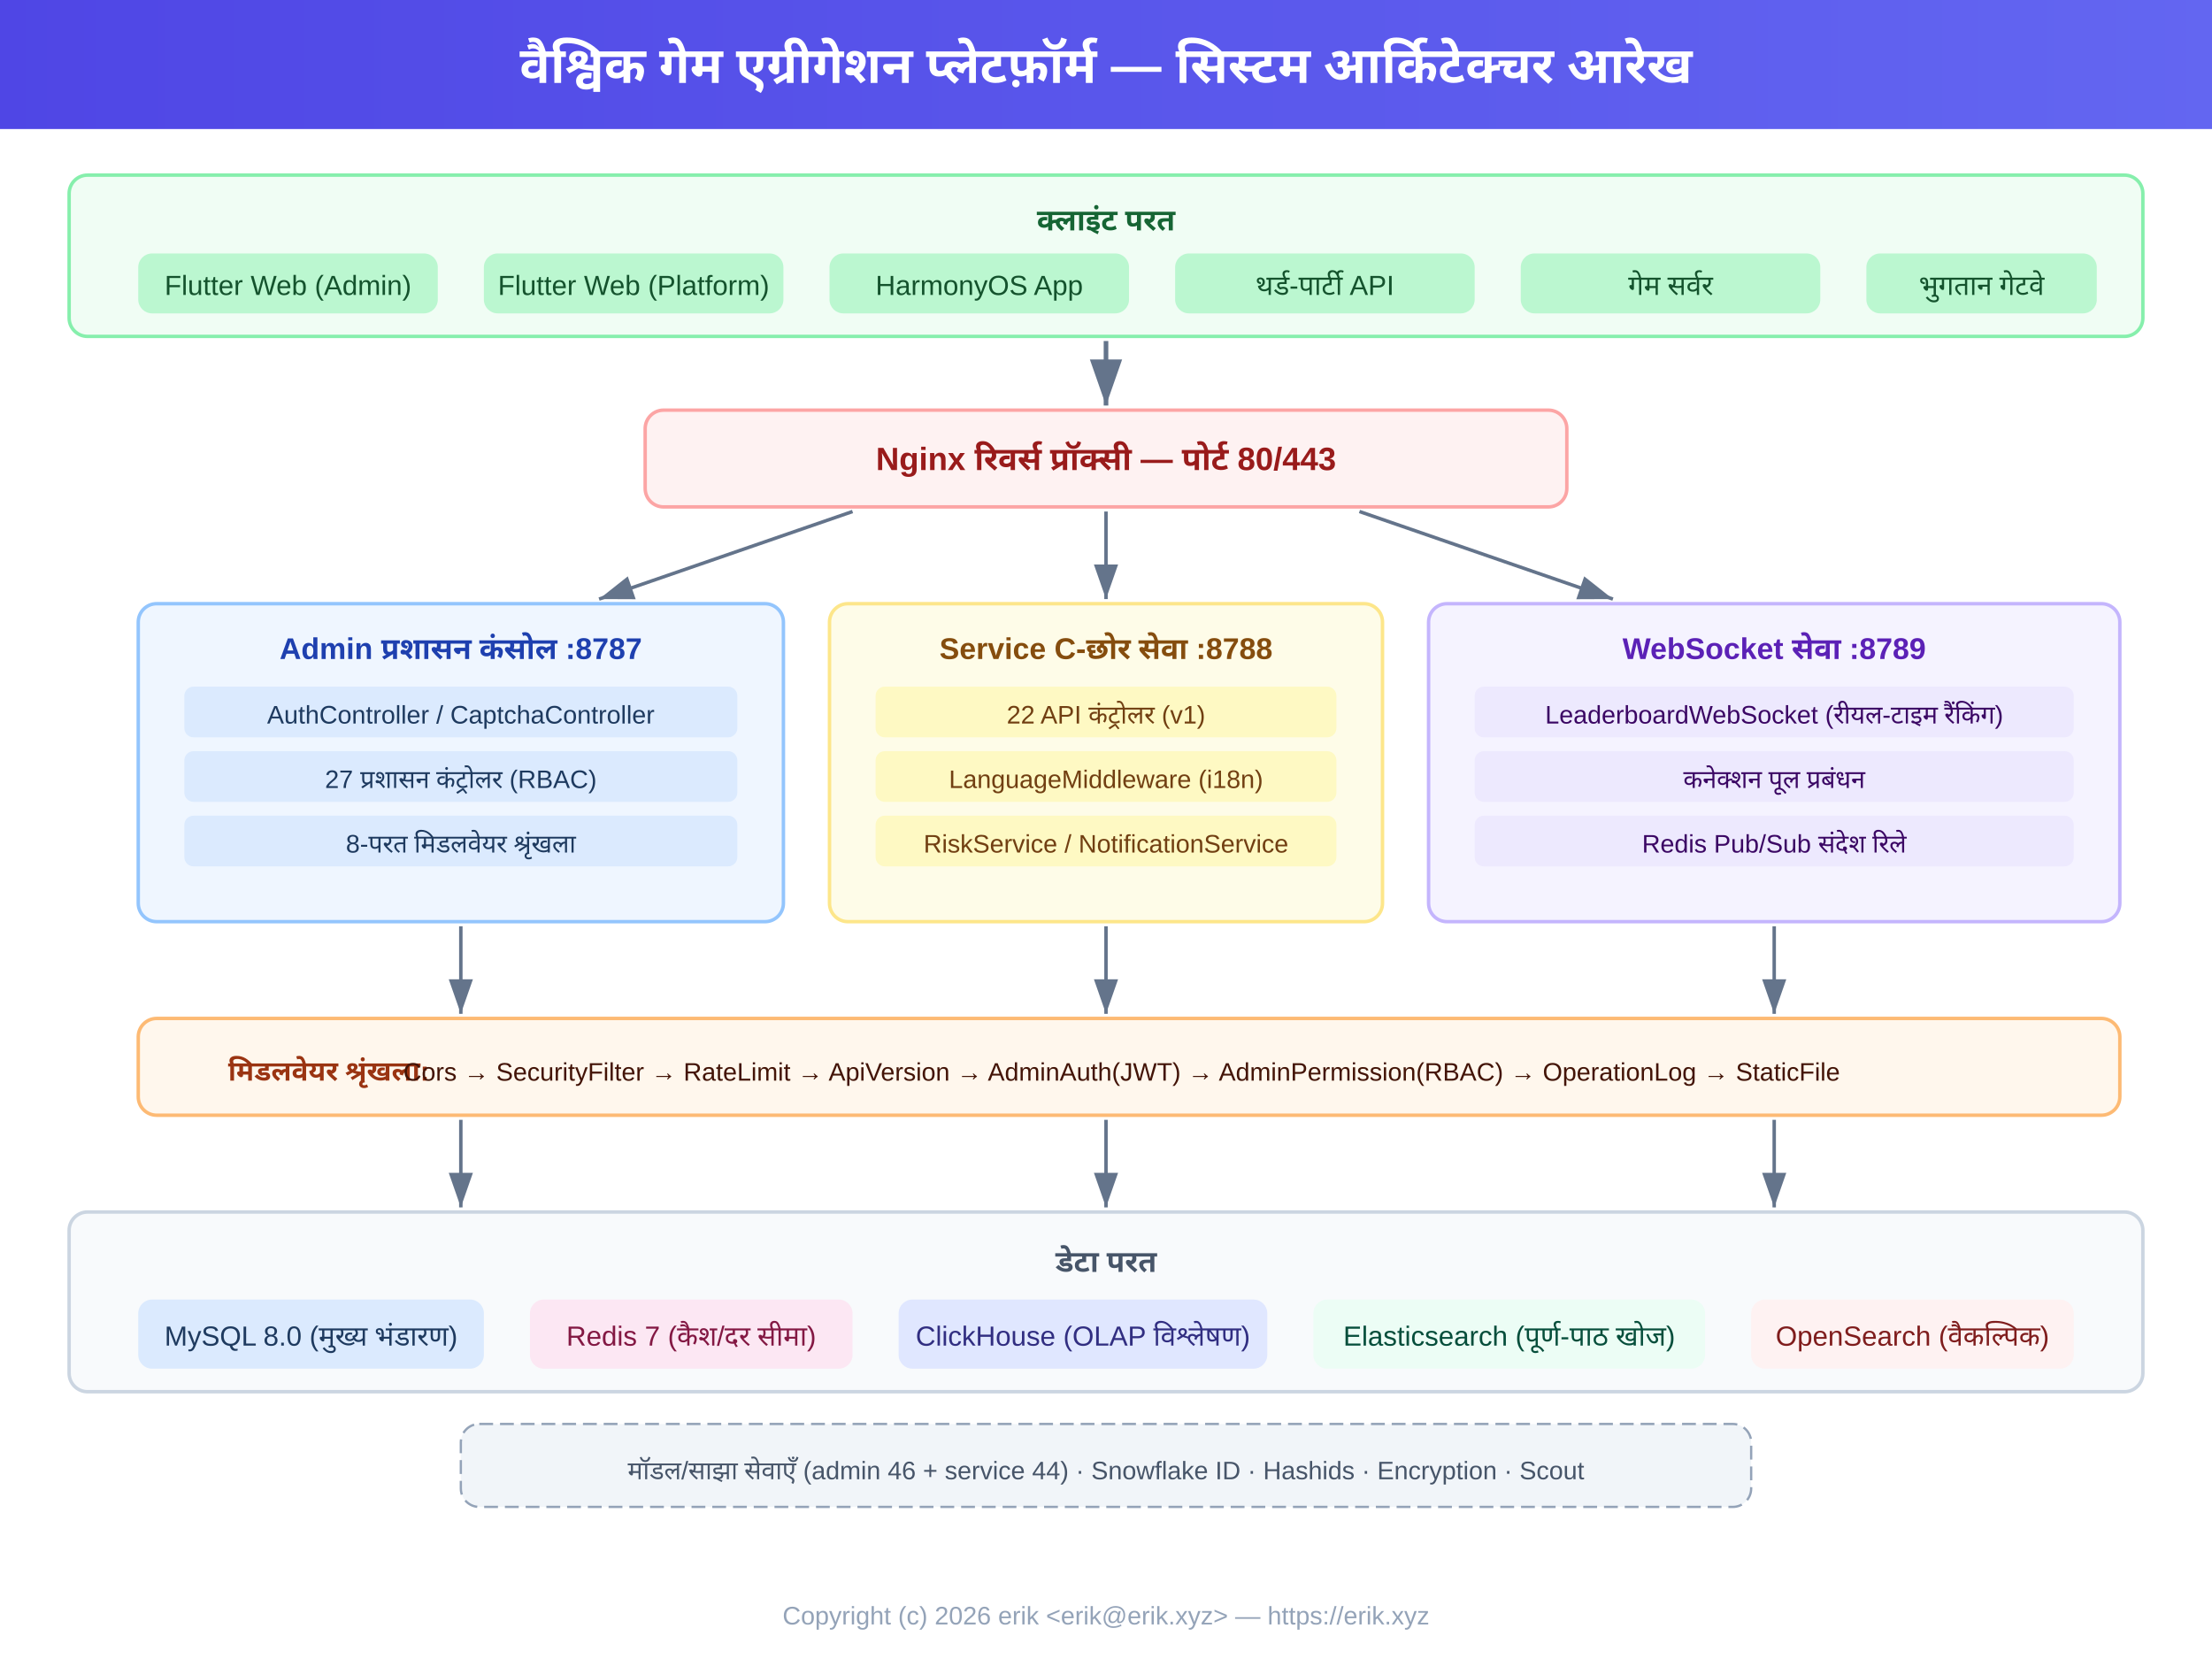
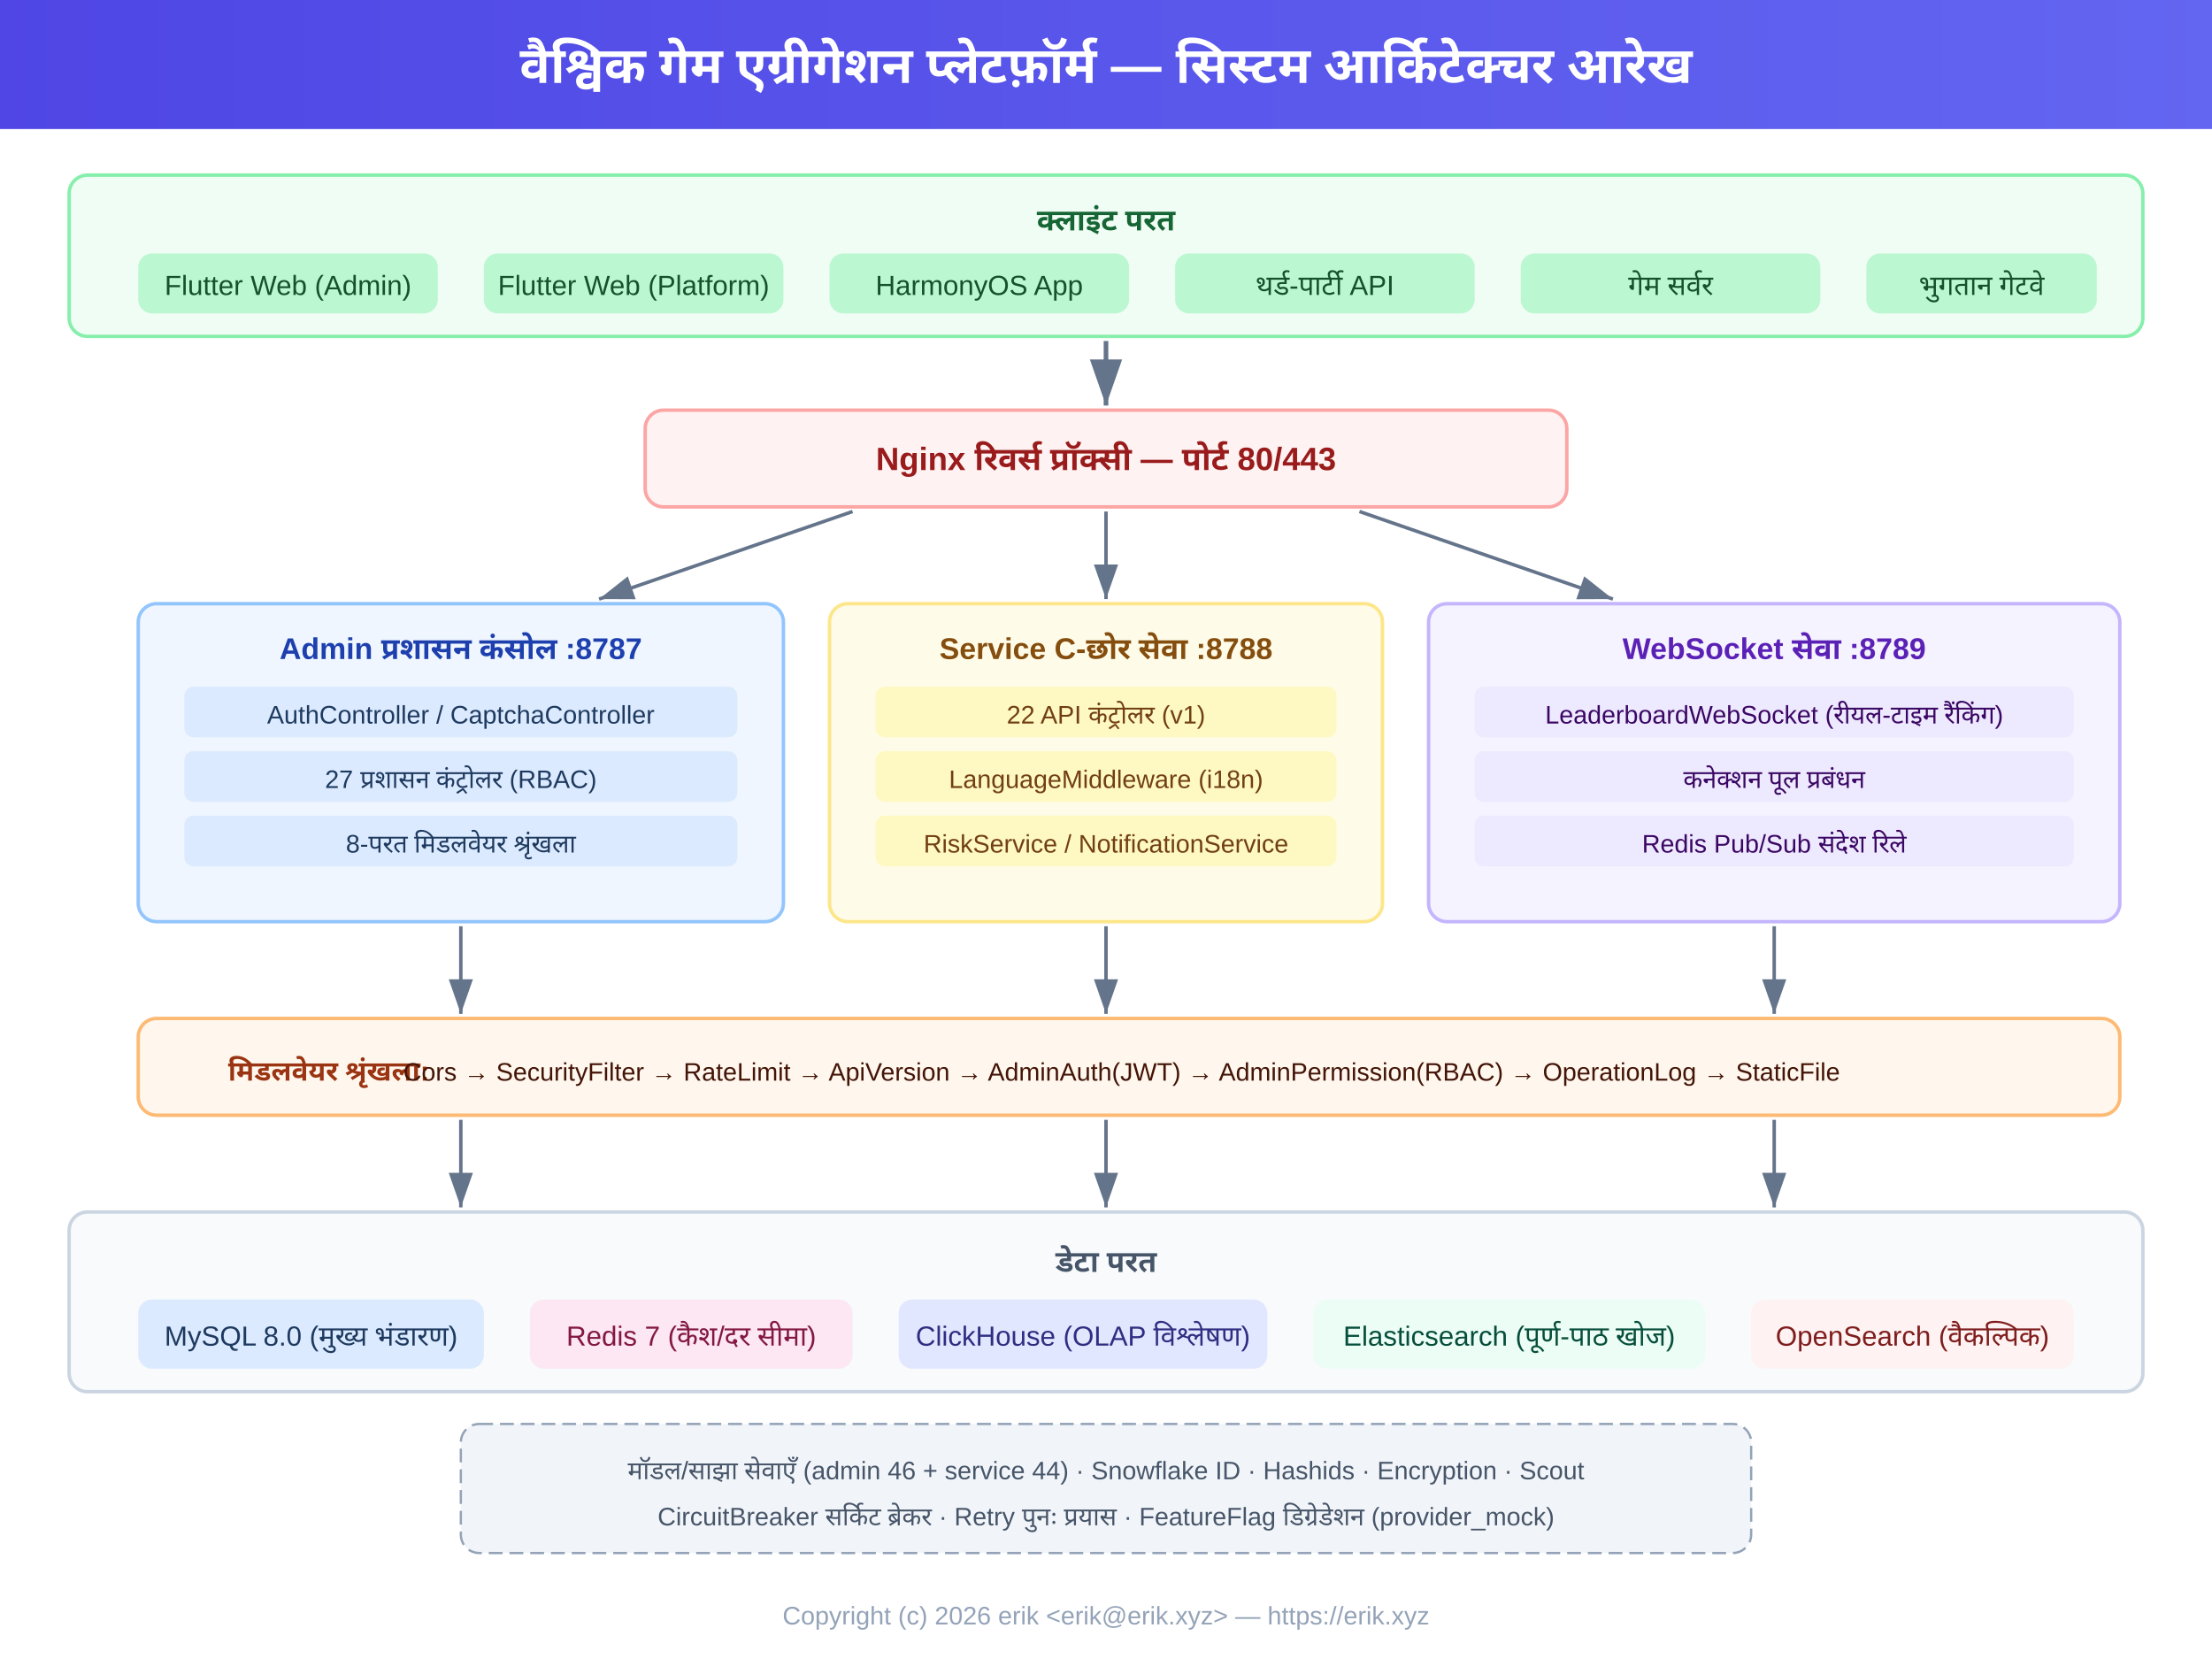
<svg xmlns="http://www.w3.org/2000/svg" viewBox="0 0 960 720" font-family="Arial, 'Noto Sans SC', 'Noto Sans Devanagari', sans-serif">
  <defs>
    <marker id="arrow" markerWidth="10" markerHeight="7" refX="10" refY="3.5" orient="auto">
      <polygon points="0 0, 10 3.5, 0 7" fill="#64748b" />
    </marker>
    <linearGradient id="hdr" x1="0" y1="0" x2="1" y2="0">
      <stop offset="0%" stop-color="#4f46e5" />
      <stop offset="100%" stop-color="#6366f1" />
    </linearGradient>
  </defs>
  <rect width="960" height="720" fill="#ffffff" />
  <rect x="0" y="0" width="960" height="56" fill="url(#hdr)" />
  <text x="480" y="36" text-anchor="middle" fill="#fff" font-size="22" font-weight="bold">वैश्विक गेम एग्रीगेशन प्लेटफ़ॉर्म — सिस्टम आर्किटेक्चर आरेख</text>
  <rect x="30" y="76" width="900" height="70" rx="8" fill="#f0fdf4" stroke="#86efac" stroke-width="1.5" />
  <text x="480" y="100" text-anchor="middle" fill="#166534" font-size="13" font-weight="bold">क्लाइंट परत</text>
  <rect x="60" y="110" width="130" height="26" rx="6" fill="#bbf7d0" />
  <text x="125" y="128" text-anchor="middle" fill="#14532d" font-size="12">Flutter Web (Admin)</text>
  <rect x="210" y="110" width="130" height="26" rx="6" fill="#bbf7d0" />
  <text x="275" y="128" text-anchor="middle" fill="#14532d" font-size="12">Flutter Web (Platform)</text>
  <rect x="360" y="110" width="130" height="26" rx="6" fill="#bbf7d0" />
  <text x="425" y="128" text-anchor="middle" fill="#14532d" font-size="12">HarmonyOS App</text>
  <rect x="510" y="110" width="130" height="26" rx="6" fill="#bbf7d0" />
  <text x="575" y="128" text-anchor="middle" fill="#14532d" font-size="12">थर्ड-पार्टी API</text>
  <rect x="660" y="110" width="130" height="26" rx="6" fill="#bbf7d0" />
  <text x="725" y="128" text-anchor="middle" fill="#14532d" font-size="12">गेम सर्वर</text>
  <rect x="810" y="110" width="100" height="26" rx="6" fill="#bbf7d0" />
  <text x="860" y="128" text-anchor="middle" fill="#14532d" font-size="12">भुगतान गेटवे</text>
  <line x1="480" y1="148" x2="480" y2="176" stroke="#64748b" stroke-width="2" marker-end="url(#arrow)" />
  <rect x="280" y="178" width="400" height="42" rx="8" fill="#fef2f2" stroke="#fca5a5" stroke-width="1.5" />
  <text x="480" y="204" text-anchor="middle" fill="#991b1b" font-size="14" font-weight="bold">Nginx रिवर्स प्रॉक्सी — पोर्ट 80/443</text>
  <line x1="370" y1="222" x2="260" y2="260" stroke="#64748b" stroke-width="1.5" marker-end="url(#arrow)" />
  <line x1="480" y1="222" x2="480" y2="260" stroke="#64748b" stroke-width="1.5" marker-end="url(#arrow)" />
  <line x1="590" y1="222" x2="700" y2="260" stroke="#64748b" stroke-width="1.5" marker-end="url(#arrow)" />
  <rect x="60" y="262" width="280" height="138" rx="8" fill="#eff6ff" stroke="#93c5fd" stroke-width="1.5" />
  <text x="200" y="286" text-anchor="middle" fill="#1e40af" font-size="13" font-weight="bold">Admin प्रशासन कंसोल :8787</text>
  <rect x="80" y="298" width="240" height="22" rx="4" fill="#dbeafe" />
  <text x="200" y="314" text-anchor="middle" fill="#1e3a5f" font-size="11">AuthController / CaptchaController</text>
  <rect x="80" y="326" width="240" height="22" rx="4" fill="#dbeafe" />
  <text x="200" y="342" text-anchor="middle" fill="#1e3a5f" font-size="11">27 प्रशासन कंट्रोलर (RBAC)</text>
  <rect x="80" y="354" width="240" height="22" rx="4" fill="#dbeafe" />
  <text x="200" y="370" text-anchor="middle" fill="#1e3a5f" font-size="11">8-परत मिडलवेयर श्रृंखला</text>
  <rect x="360" y="262" width="240" height="138" rx="8" fill="#fefce8" stroke="#fde68a" stroke-width="1.5" />
  <text x="480" y="286" text-anchor="middle" fill="#854d0e" font-size="13" font-weight="bold">Service C-छोर सेवा :8788</text>
  <rect x="380" y="298" width="200" height="22" rx="4" fill="#fef9c3" />
  <text x="480" y="314" text-anchor="middle" fill="#713f12" font-size="11">22 API कंट्रोलर (v1)</text>
  <rect x="380" y="326" width="200" height="22" rx="4" fill="#fef9c3" />
  <text x="480" y="342" text-anchor="middle" fill="#713f12" font-size="11">LanguageMiddleware (i18n)</text>
  <rect x="380" y="354" width="200" height="22" rx="4" fill="#fef9c3" />
  <text x="480" y="370" text-anchor="middle" fill="#713f12" font-size="11">RiskService / NotificationService</text>
  <rect x="620" y="262" width="300" height="138" rx="8" fill="#f5f3ff" stroke="#c4b5fd" stroke-width="1.5" />
  <text x="770" y="286" text-anchor="middle" fill="#5b21b6" font-size="13" font-weight="bold">WebSocket सेवा :8789</text>
  <rect x="640" y="298" width="260" height="22" rx="4" fill="#ede9fe" />
  <text x="770" y="314" text-anchor="middle" fill="#3b0764" font-size="11">LeaderboardWebSocket (रीयल-टाइम रैंकिंग)</text>
  <rect x="640" y="326" width="260" height="22" rx="4" fill="#ede9fe" />
  <text x="770" y="342" text-anchor="middle" fill="#3b0764" font-size="11">कनेक्शन पूल प्रबंधन</text>
  <rect x="640" y="354" width="260" height="22" rx="4" fill="#ede9fe" />
  <text x="770" y="370" text-anchor="middle" fill="#3b0764" font-size="11">Redis Pub/Sub संदेश रिले</text>
  <line x1="200" y1="402" x2="200" y2="440" stroke="#64748b" stroke-width="1.5" marker-end="url(#arrow)" />
  <line x1="480" y1="402" x2="480" y2="440" stroke="#64748b" stroke-width="1.5" marker-end="url(#arrow)" />
  <line x1="770" y1="402" x2="770" y2="440" stroke="#64748b" stroke-width="1.5" marker-end="url(#arrow)" />
  <rect x="60" y="442" width="860" height="42" rx="8" fill="#fff7ed" stroke="#fdba74" stroke-width="1.5" />
  <text x="99" y="469" fill="#9a3412" font-size="12" font-weight="bold">मिडलवेयर श्रृंखला:</text>
  <text x="175" y="469" fill="#431407" font-size="11">Cors → SecurityFilter → RateLimit → ApiVersion → AdminAuth(JWT) → AdminPermission(RBAC) → OperationLog → StaticFile</text>
  <line x1="200" y1="486" x2="200" y2="524" stroke="#64748b" stroke-width="1.5" marker-end="url(#arrow)" />
  <line x1="480" y1="486" x2="480" y2="524" stroke="#64748b" stroke-width="1.5" marker-end="url(#arrow)" />
  <line x1="770" y1="486" x2="770" y2="524" stroke="#64748b" stroke-width="1.5" marker-end="url(#arrow)" />
  <rect x="30" y="526" width="900" height="78" rx="8" fill="#f8fafc" stroke="#cbd5e1" stroke-width="1.5" />
  <text x="480" y="552" text-anchor="middle" fill="#475569" font-size="13" font-weight="bold">डेटा परत</text>
  <rect x="60" y="564" width="150" height="30" rx="6" fill="#dbeafe" />
  <text x="135" y="584" text-anchor="middle" fill="#1e3a5f" font-size="12">MySQL 8.0 (मुख्य भंडारण)</text>
  <rect x="230" y="564" width="140" height="30" rx="6" fill="#fce7f3" />
  <text x="300" y="584" text-anchor="middle" fill="#831843" font-size="12">Redis 7 (कैश/दर सीमा)</text>
  <rect x="390" y="564" width="160" height="30" rx="6" fill="#e0e7ff" />
  <text x="470" y="584" text-anchor="middle" fill="#312e81" font-size="12">ClickHouse (OLAP विश्लेषण)</text>
  <rect x="570" y="564" width="170" height="30" rx="6" fill="#ecfdf5" />
  <text x="655" y="584" text-anchor="middle" fill="#064e3b" font-size="12">Elasticsearch (पूर्ण-पाठ खोज)</text>
  <rect x="760" y="564" width="140" height="30" rx="6" fill="#fef2f2" />
  <text x="830" y="584" text-anchor="middle" fill="#7f1d1d" font-size="12">OpenSearch (वैकल्पिक)</text>
-   <rect x="200" y="618" width="560" height="36" rx="8" fill="#f1f5f9" stroke="#94a3b8" stroke-width="1" stroke-dasharray="6,3" />
+   <rect x="200" y="618" width="560" height="56" rx="8" fill="#f1f5f9" stroke="#94a3b8" stroke-width="1" stroke-dasharray="6,3" />
  <text x="480" y="642" text-anchor="middle" fill="#475569" font-size="11">मॉडल/साझा सेवाएँ (admin 46 + service 44) · Snowflake ID · Hashids · Encryption · Scout</text>
+   <text x="480" y="662" text-anchor="middle" fill="#475569" font-size="11">CircuitBreaker सर्किट ब्रेकर · Retry पुनः प्रयास · FeatureFlag डिग्रेडेशन (provider_mock)</text>
  <text x="480" y="705" text-anchor="middle" fill="#94a3b8" font-size="11">Copyright (c) 2026 erik &lt;erik@erik.xyz&gt; — https://erik.xyz</text>
</svg>
